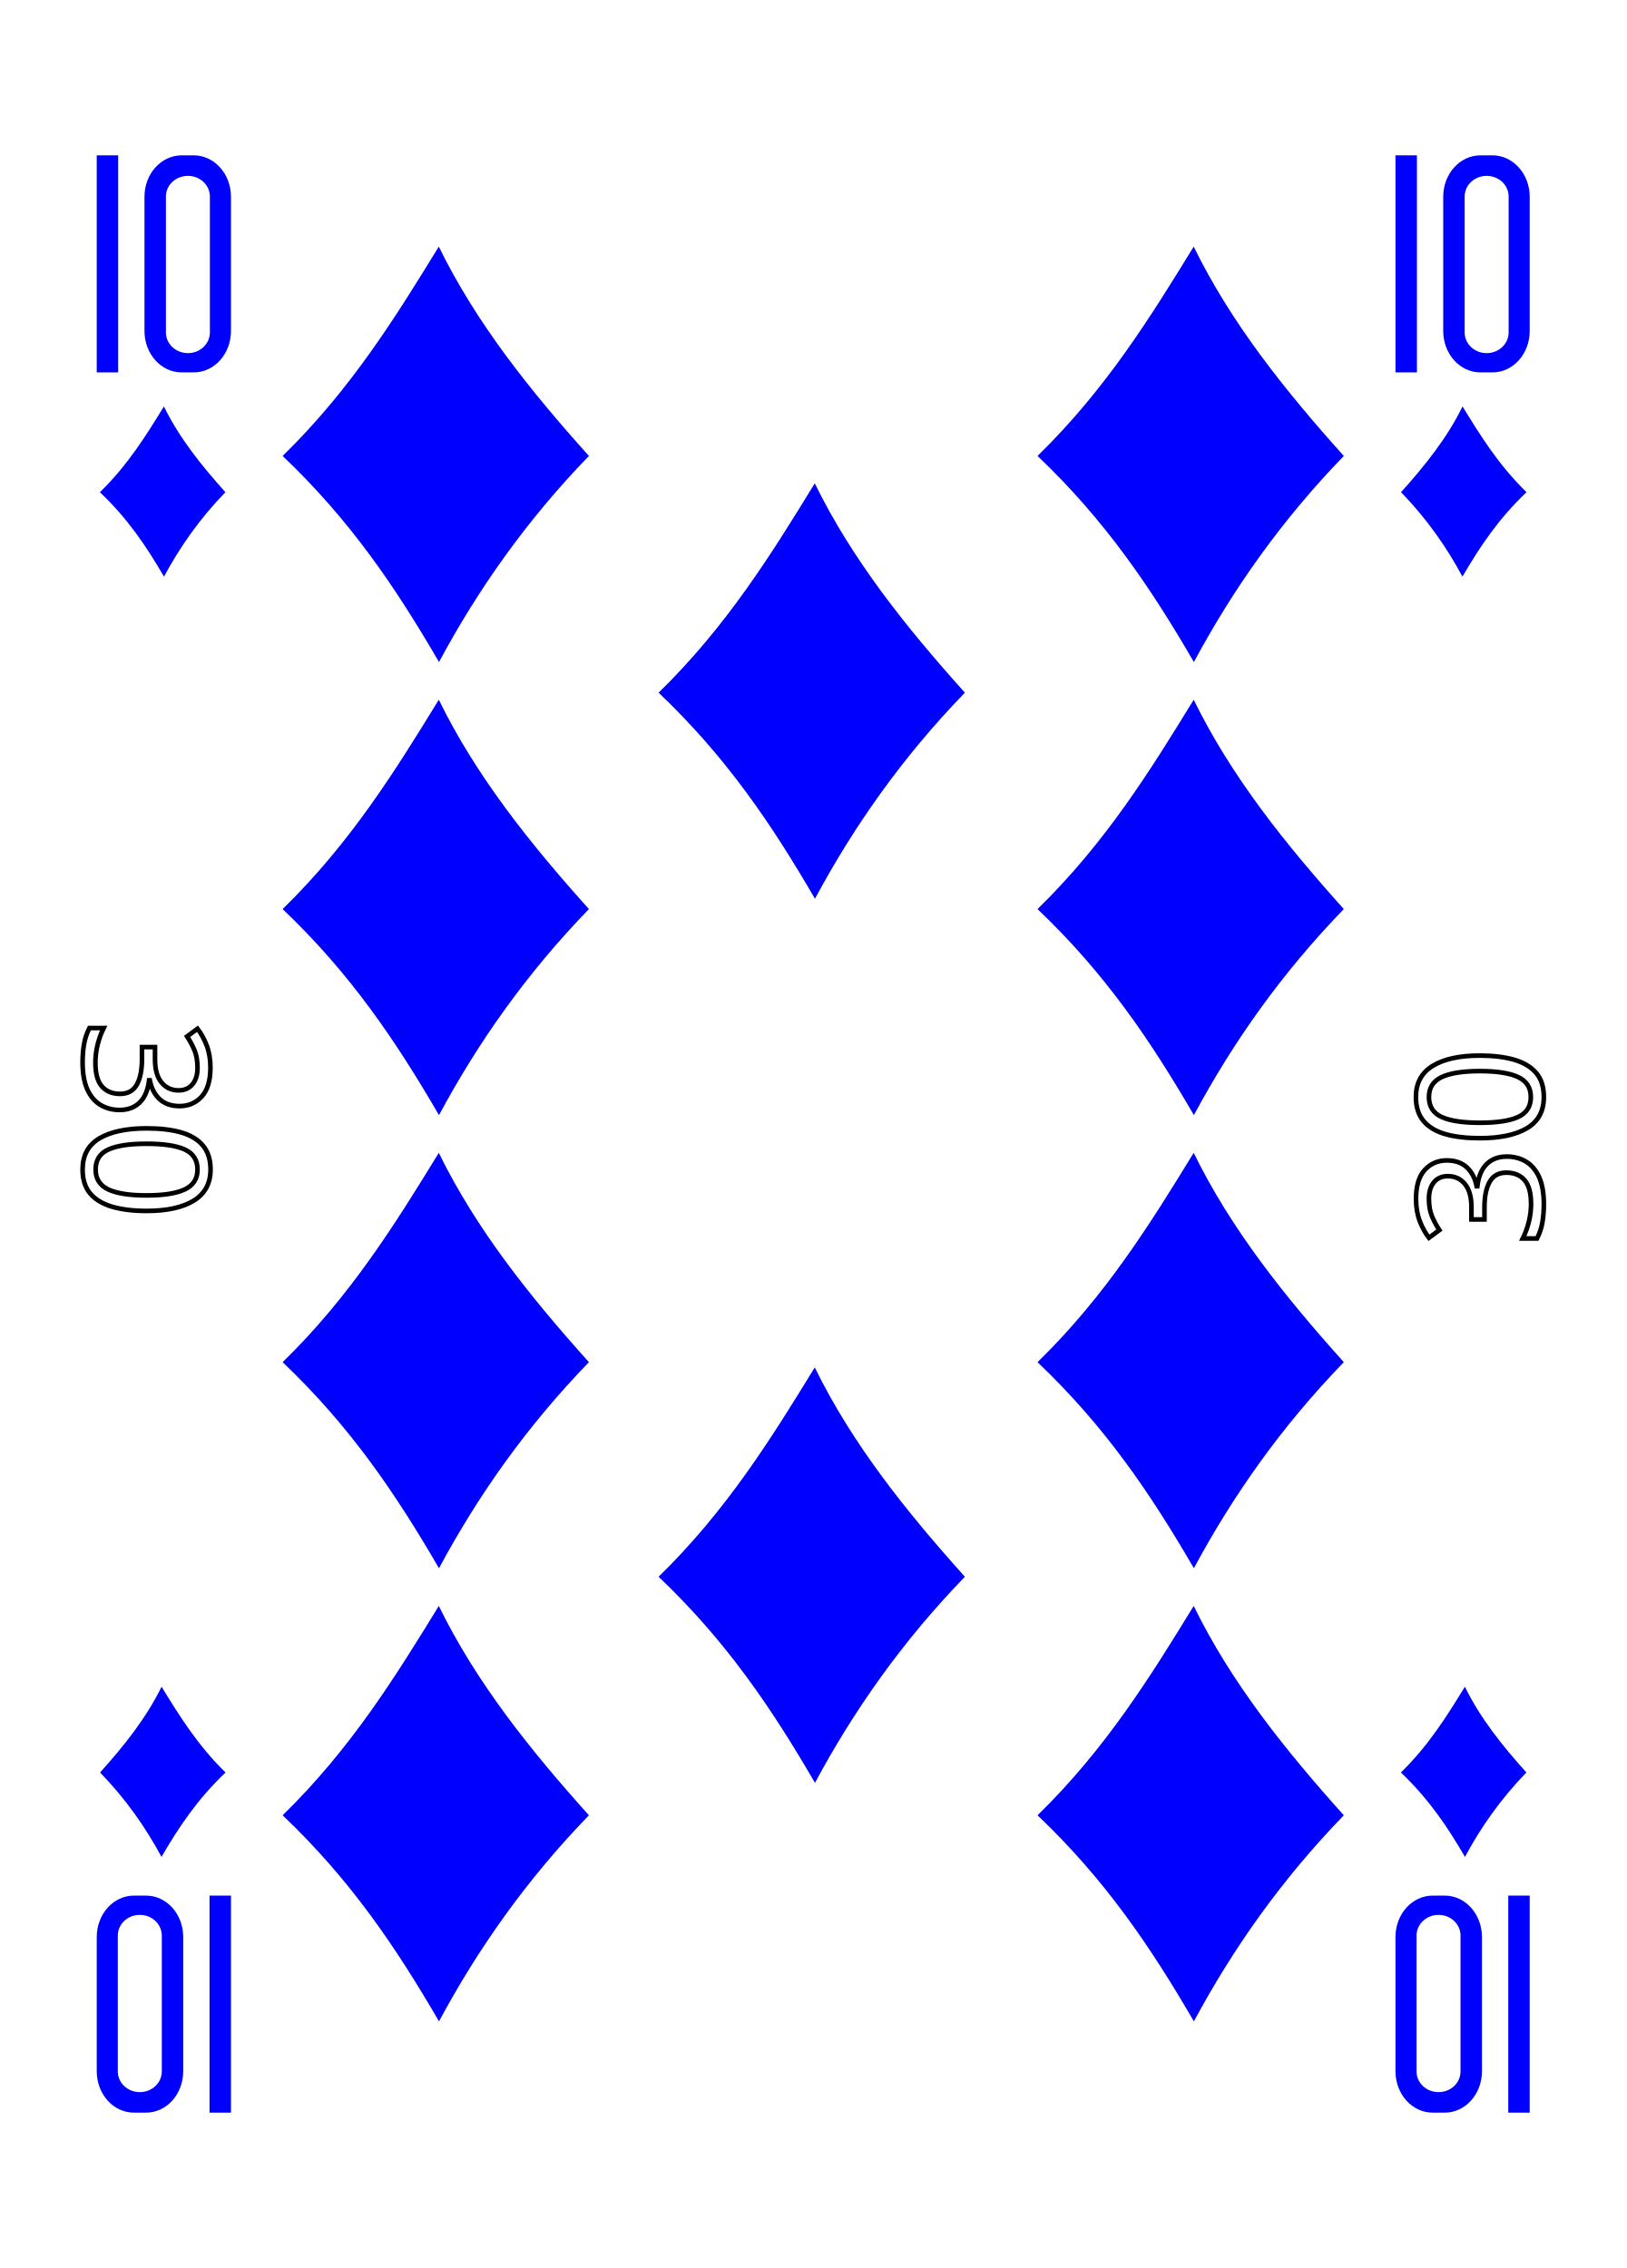
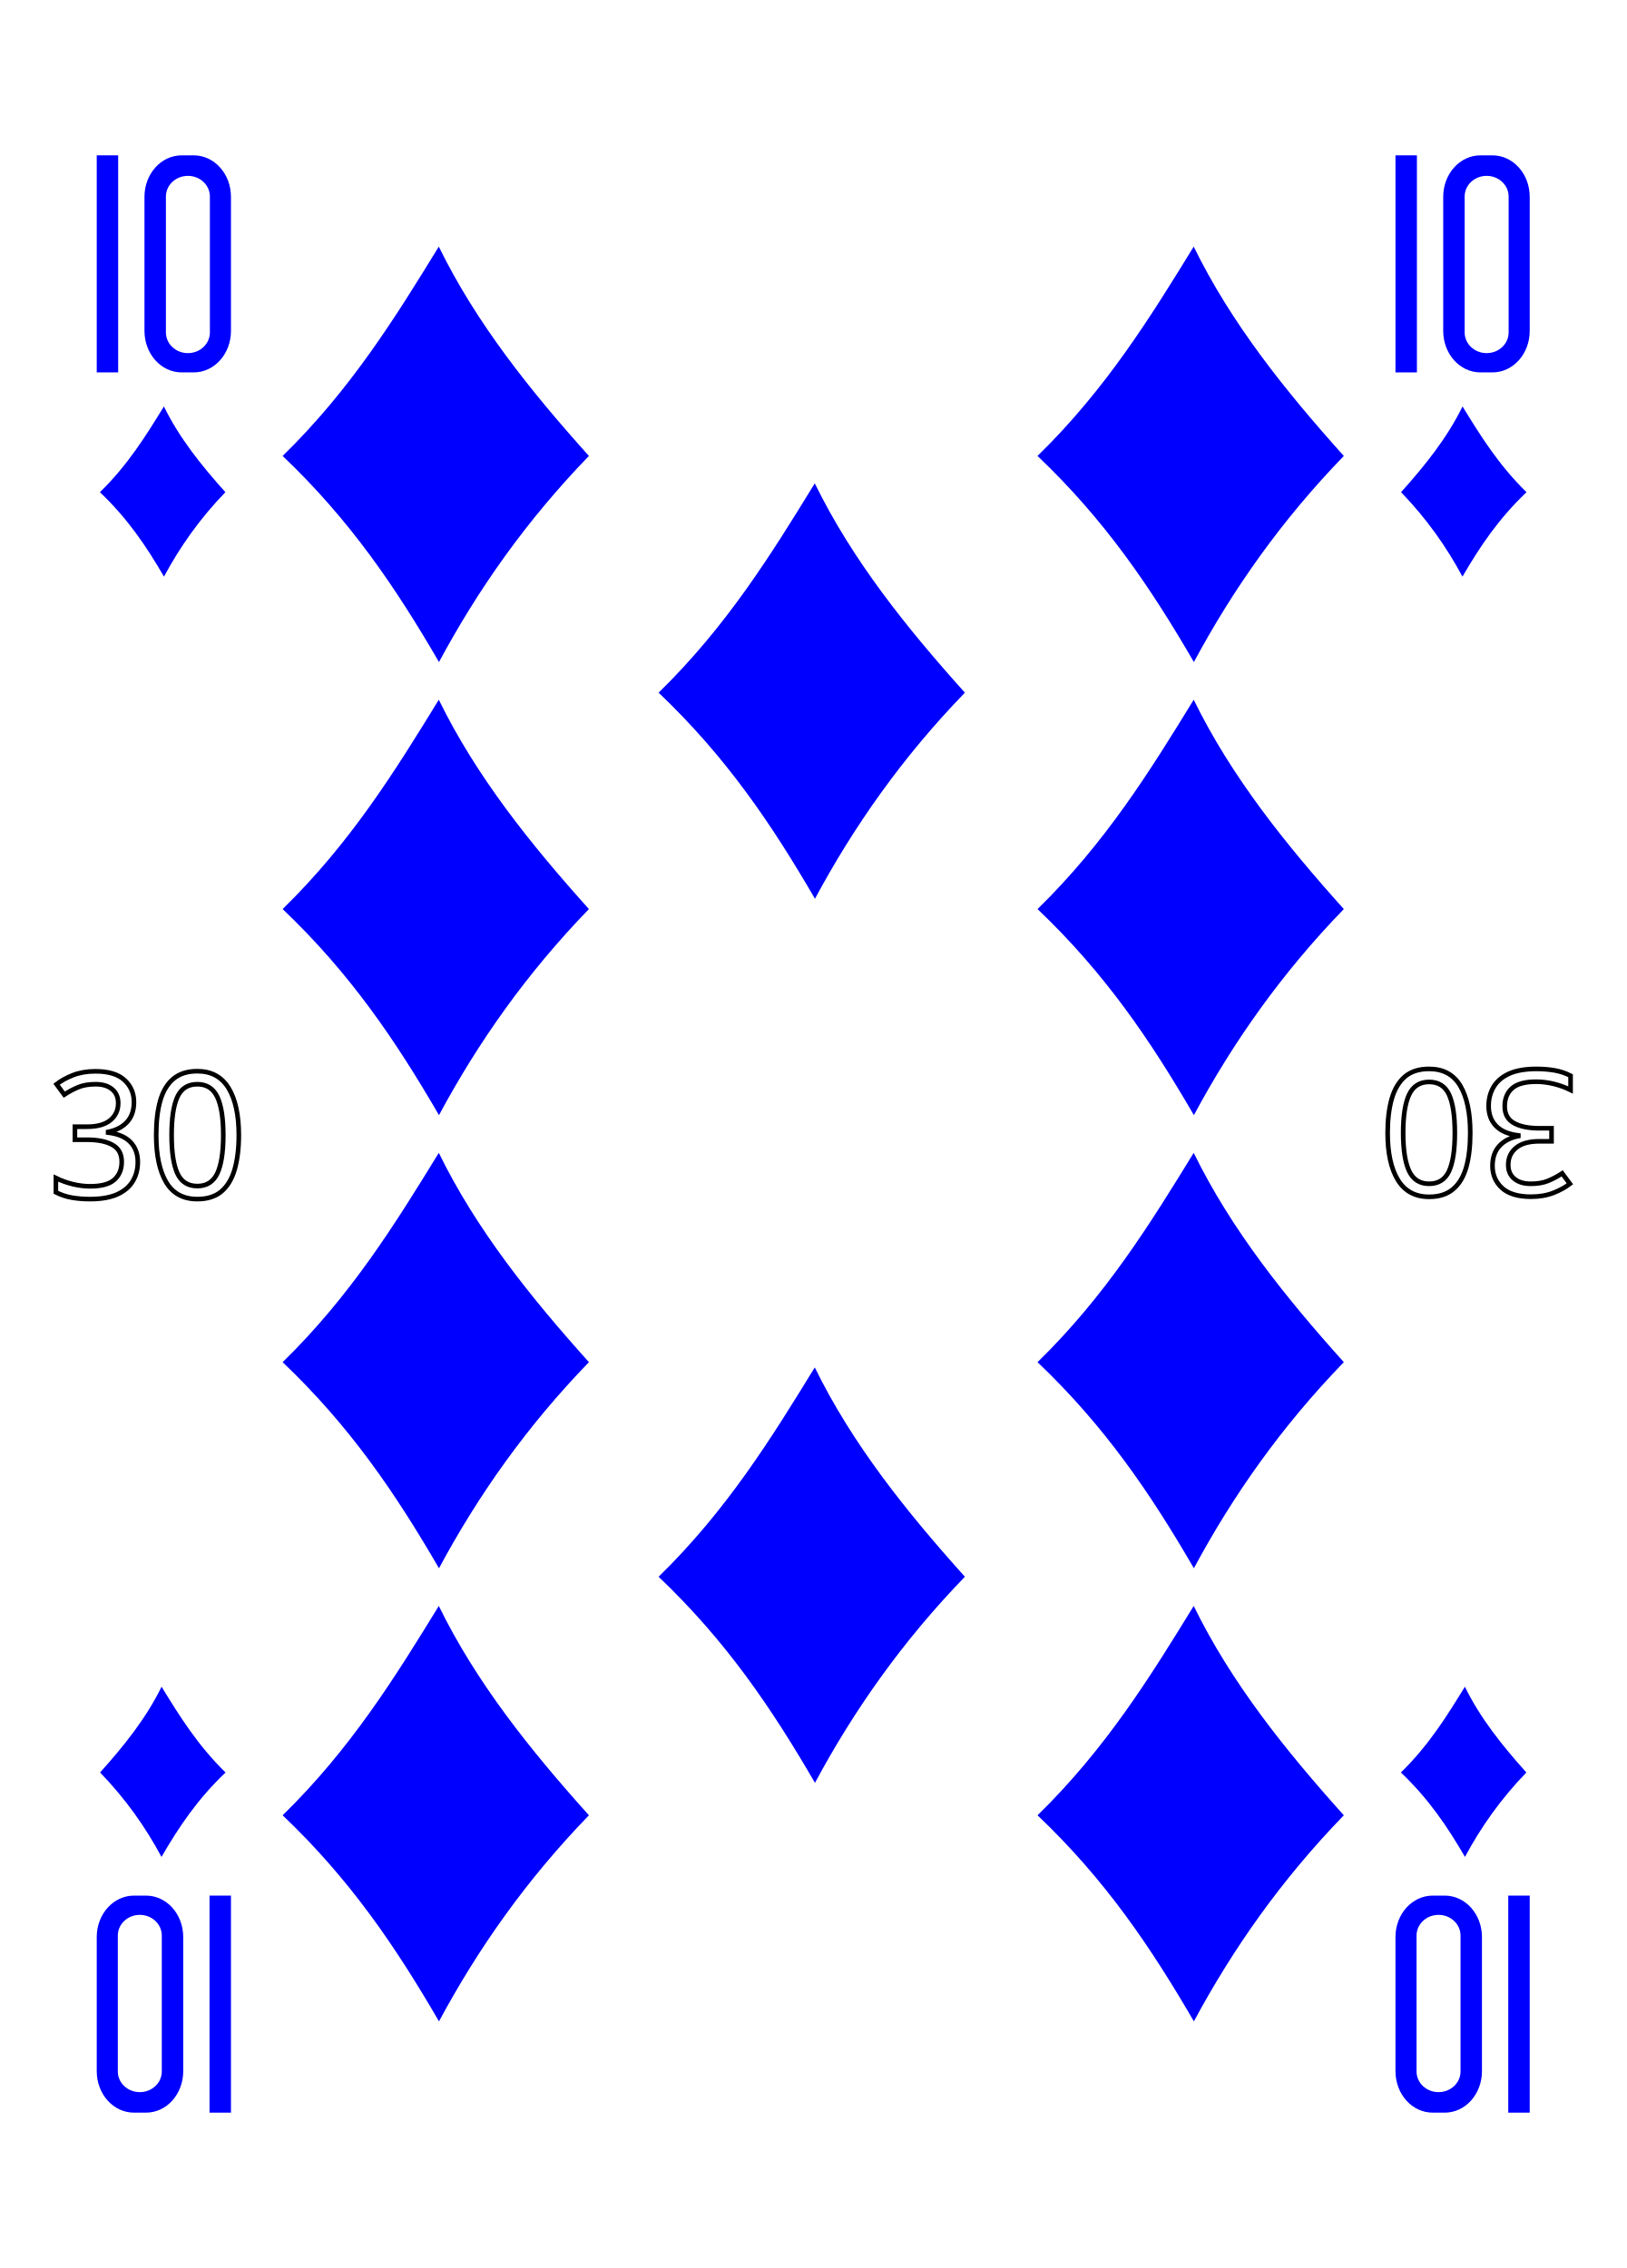
<svg xmlns="http://www.w3.org/2000/svg" xmlns:xlink="http://www.w3.org/1999/xlink" width="224.25" height="312.781" id="svg18947" version="1.1">
  <defs id="defs18949">
    <radialGradient xlink:href="#linearGradient3933" id="radialGradient3939" cx="44.15" cy="208.928" fx="44.15" fy="208.928" r="74.727" gradientTransform="matrix(0.9724199,-0.00350785,0.00204639,0.4092987,3227.78,-373.1903)" gradientUnits="userSpaceOnUse" />
    <linearGradient id="linearGradient3933">
      <stop style="stop-color:#000000;stop-opacity:1;" offset="0" id="stop3935" />
      <stop style="stop-color:#000000;stop-opacity:0;" offset="1" id="stop3937" />
    </linearGradient>
    <linearGradient xlink:href="#linearGradient3006" id="linearGradient3012" x1="81.906" y1="294.384" x2="178.156" y2="294.384" gradientUnits="userSpaceOnUse" gradientTransform="translate(3141.98,-362.7627)" />
    <linearGradient id="linearGradient3006">
      <stop style="stop-color:#ffffff;stop-opacity:1;" offset="0" id="stop3008" />
      <stop id="stop3014" offset="0.377" style="stop-color:#7f7f7f;stop-opacity:1;" />
      <stop style="stop-color:#ffffff;stop-opacity:1;" offset="0.802" id="stop3016" />
      <stop style="stop-color:#cccccc;stop-opacity:1" offset="1" id="stop3010" />
    </linearGradient>
    <linearGradient gradientTransform="translate(3141.98,-483.7627)" xlink:href="#linearGradient3804" id="linearGradient3810" x1="65.224" y1="394.696" x2="156.749" y2="394.696" gradientUnits="userSpaceOnUse" />
    <linearGradient id="linearGradient3804">
      <stop style="stop-color:#000000;stop-opacity:1;" offset="0" id="stop3806" />
      <stop id="stop3812" offset="0.5" style="stop-color:#333333;stop-opacity:1" />
      <stop style="stop-color:#000000;stop-opacity:1;" offset="1" id="stop3808" />
    </linearGradient>
    <radialGradient xlink:href="#linearGradient3024" id="radialGradient3030" cx="114.593" cy="428.493" fx="114.593" fy="428.493" r="43.142" gradientTransform="matrix(0.7913852,4.4166814e-8,0,0.4810074,3167.995,-285.211)" gradientUnits="userSpaceOnUse" />
    <linearGradient id="linearGradient3024">
      <stop id="stop3028" offset="0" style="stop-color:#000000;stop-opacity:1" />
      <stop id="stop3026" offset="1" style="stop-color:#242424;stop-opacity:1;" />
    </linearGradient>
    <linearGradient gradientTransform="translate(3141.98,-483.7627)" xlink:href="#linearGradient3101" id="linearGradient3113" gradientUnits="userSpaceOnUse" x1="145.602" y1="375.926" x2="183.78" y2="390.783" />
    <linearGradient id="linearGradient3101">
      <stop style="stop-color:#000000;stop-opacity:1;" offset="0" id="stop3103" />
      <stop style="stop-color:#000000;stop-opacity:0;" offset="1" id="stop3105" />
    </linearGradient>
    <linearGradient gradientTransform="translate(3141.98,-483.7627)" xlink:href="#linearGradient3101" id="linearGradient3107" x1="113.006" y1="395.661" x2="116.814" y2="405.196" gradientUnits="userSpaceOnUse" />
    <linearGradient xlink:href="#linearGradient3833" id="linearGradient3086" gradientUnits="userSpaceOnUse" gradientTransform="matrix(0.4384643,7.9081918e-4,-6.5324466e-4,0.5308057,573.4294,-3051.191)" x1="-158.781" y1="459.141" x2="-128.625" y2="459.141" />
    <linearGradient id="linearGradient3833">
      <stop style="stop-color:#000000;stop-opacity:1;" offset="0" id="stop3835" />
      <stop id="stop3841" offset="0.5" style="stop-color:#333333;stop-opacity:1" />
      <stop style="stop-color:#000000;stop-opacity:1" offset="1" id="stop3837" />
    </linearGradient>
    <linearGradient xlink:href="#linearGradient3851" id="linearGradient3088" gradientUnits="userSpaceOnUse" gradientTransform="matrix(0.4384643,7.9081918e-4,-6.5324466e-4,0.5308057,640.3105,-3052.331)" x1="-311.312" y1="463.516" x2="-281.156" y2="463.516" />
    <linearGradient id="linearGradient3851">
      <stop style="stop-color:#808080;stop-opacity:1;" offset="0" id="stop3853" />
      <stop id="stop3859" offset="0.5" style="stop-color:#ffffff;stop-opacity:1;" />
      <stop style="stop-color:#808080;stop-opacity:1;" offset="1" id="stop3855" />
    </linearGradient>
  </defs>
  <g transform="translate(-247.874,-381.6862)" id="layer1">
    <g transform="translate(267.498,-14885.243)" id="g11291" style="display:inline">
      <g id="g10424" transform="matrix(0.95,0,0,0.95,4.421951,771.3266)">
        <path style="fill:#0000ff;fill-opacity:1" id="path3327-7" d="m 15.707,15324.72 c 9.921,-9.682 16.436,-20.237 22.667,-30.389 5.464,11.17 13.306,20.942 21.786,30.389 -9.073,9.368 -16.105,19.386 -21.759,29.918 -6.268,-10.796 -12.866,-20.572 -22.694,-29.918 z" />
        <path style="fill:#0000ff;fill-opacity:1" id="path3333" d="m 15.707,15390.498 c 9.921,-9.682 16.436,-20.238 22.667,-30.389 5.464,11.17 13.306,20.942 21.786,30.389 -9.073,9.368 -16.105,19.386 -21.759,29.917 -6.268,-10.795 -12.866,-20.571 -22.694,-29.917 z" />
        <path style="fill:#0000ff;fill-opacity:1" id="path3335" d="m 15.707,15456.275 c 9.921,-9.681 16.436,-20.237 22.667,-30.389 5.464,11.17 13.306,20.942 21.786,30.389 -9.073,9.369 -16.105,19.386 -21.759,29.918 -6.268,-10.796 -12.866,-20.572 -22.694,-29.918 z" />
        <path style="fill:#0000ff;fill-opacity:1" id="path3337" d="m 15.707,15522.053 c 9.921,-9.682 16.436,-20.238 22.667,-30.389 5.464,11.17 13.306,20.942 21.786,30.389 -9.073,9.368 -16.105,19.386 -21.759,29.917 -6.268,-10.795 -12.866,-20.571 -22.694,-29.917 z" />
        <path style="fill:#0000ff;fill-opacity:1" id="path3339" d="m 70.274,15359.083 c 9.921,-9.681 16.436,-20.237 22.667,-30.388 5.464,11.169 13.306,20.942 21.786,30.388 -9.073,9.369 -16.105,19.387 -21.759,29.918 -6.268,-10.795 -12.866,-20.571 -22.694,-29.918 z" />
        <path style="fill:#0000ff;fill-opacity:1" id="path3343" d="m 70.274,15487.425 c 9.921,-9.681 16.436,-20.237 22.667,-30.389 5.464,11.17 13.306,20.943 21.786,30.389 -9.073,9.369 -16.105,19.386 -21.759,29.918 -6.268,-10.796 -12.866,-20.572 -22.694,-29.918 z" />
        <path style="fill:#0000ff;fill-opacity:1" id="path3345" d="m 125.269,15324.72 c 9.921,-9.682 16.436,-20.237 22.667,-30.389 5.464,11.17 13.306,20.942 21.786,30.389 -9.073,9.368 -16.105,19.386 -21.759,29.918 -6.268,-10.796 -12.866,-20.572 -22.694,-29.918 z" />
        <path style="fill:#0000ff;fill-opacity:1" id="path3351" d="m 125.269,15390.498 c 9.921,-9.682 16.436,-20.238 22.667,-30.389 5.464,11.17 13.306,20.942 21.786,30.389 -9.073,9.368 -16.105,19.386 -21.759,29.917 -6.268,-10.795 -12.866,-20.571 -22.694,-29.917 z" />
        <path style="fill:#0000ff;fill-opacity:1" id="path3353" d="m 125.269,15456.275 c 9.921,-9.681 16.436,-20.237 22.667,-30.389 5.464,11.17 13.306,20.942 21.786,30.389 -9.073,9.369 -16.105,19.386 -21.759,29.918 -6.268,-10.796 -12.866,-20.572 -22.694,-29.918 z" />
        <path style="fill:#0000ff;fill-opacity:1" id="path3355" d="m 125.269,15522.053 c 9.921,-9.682 16.436,-20.238 22.667,-30.389 5.464,11.17 13.306,20.942 21.786,30.389 -9.073,9.368 -16.105,19.386 -21.759,29.917 -6.268,-10.795 -12.866,-20.571 -22.694,-29.917 z" />
      </g>
      <path d="m 173.529,15511.374 c 3.861,-3.768 6.396,-7.876 8.821,-11.827 2.126,4.347 5.178,8.15 8.478,11.827 -3.531,3.646 -6.268,7.544 -8.468,11.643 -2.439,-4.202 -5.007,-8.006 -8.832,-11.643 z" id="path3702" style="fill:#0000ff;fill-opacity:1" />
      <path d="m -5.846,15334.808 c 3.861,-3.767 6.396,-7.875 8.821,-11.825 2.126,4.346 5.178,8.15 8.478,11.825 -3.531,3.647 -6.268,7.545 -8.468,11.644 -2.439,-4.201 -5.007,-8.006 -8.832,-11.644 z" id="path3704" style="fill:#0000ff;fill-opacity:1" />
      <path d="m -6.286,15318.287 0,-29.932 2.955,0 0,29.932 z" id="path7216-7" style="fill:#0000ff;fill-opacity:1;display:inline" />
      <path d="m 5.427,15288.355 c -2.844,0 -5.131,2.553 -5.131,5.721 l 0,18.489 c 0,3.169 2.287,5.722 5.131,5.722 l 1.658,0 c 2.844,0 5.136,-2.553 5.136,-5.722 l 0,-18.489 c 0,-3.168 -2.291,-5.721 -5.136,-5.721 l -1.658,0 z m 0.856,2.829 c 1.68,0 3.032,1.271 3.032,2.852 l 0,18.736 c 0,1.582 -1.352,2.857 -3.032,2.857 -1.68,0 -3.032,-1.275 -3.032,-2.857 l 0,-18.736 c 0,-1.581 1.352,-2.852 3.032,-2.852 z" id="rect7235-8" style="fill:#0000ff;fill-opacity:1;stroke:none;display:inline" />
      <path style="fill:#0000ff;fill-opacity:1;display:inline" id="path7986-3" d="m 191.287,15528.353 0,29.932 -2.955,0 0,-29.932 z" />
      <path style="fill:#0000ff;fill-opacity:1;stroke:none" id="path7988-7" d="m 179.574,15558.285 c 2.844,0 5.131,-2.553 5.131,-5.722 l 0,-18.489 c 0,-3.168 -2.287,-5.721 -5.131,-5.721 l -1.658,0 c -2.844,0 -5.136,2.553 -5.136,5.721 l 0,18.489 c 0,3.169 2.291,5.722 5.136,5.722 l 1.658,0 z m -0.856,-2.829 c -1.68,0 -3.032,-1.271 -3.032,-2.852 l 0,-18.737 c 0,-1.581 1.352,-2.856 3.032,-2.856 1.68,0 3.032,1.275 3.032,2.856 l 0,18.737 c 0,1.581 -1.352,2.852 -3.032,2.852 z" />
      <path d="m 11.473,15511.374 c -3.861,-3.768 -6.396,-7.876 -8.821,-11.827 -2.126,4.347 -5.178,8.15 -8.478,11.827 3.531,3.646 6.268,7.544 8.468,11.643 2.439,-4.202 5.007,-8.006 8.832,-11.643 z" id="path3702-3" style="fill:#0000ff;fill-opacity:1" />
      <path d="m 190.847,15334.808 c -3.861,-3.767 -6.396,-7.875 -8.821,-11.825 -2.126,4.346 -5.178,8.15 -8.478,11.825 3.531,3.647 6.268,7.545 8.468,11.644 2.439,-4.201 5.007,-8.006 8.832,-11.644 z" id="path3704-8" style="fill:#0000ff;fill-opacity:1" />
      <path d="m 172.781,15318.287 0,-29.932 2.955,0 0,29.932 z" id="path7216-7-0" style="fill:#0000ff;fill-opacity:1;display:inline" />
      <path d="m 184.494,15288.355 c -2.844,0 -5.131,2.553 -5.131,5.721 l 0,18.489 c 0,3.169 2.287,5.722 5.131,5.722 l 1.658,0 c 2.844,0 5.136,-2.553 5.136,-5.722 l 0,-18.489 c 0,-3.168 -2.291,-5.721 -5.136,-5.721 l -1.658,0 z m 0.856,2.829 c 1.68,0 3.032,1.271 3.032,2.852 l 0,18.736 c 0,1.582 -1.352,2.857 -3.032,2.857 -1.68,0 -3.032,-1.275 -3.032,-2.857 l 0,-18.736 c 0,-1.581 1.352,-2.852 3.032,-2.852 z" id="rect7235-8-8" style="fill:#0000ff;fill-opacity:1;stroke:none;display:inline" />
      <path style="fill:#0000ff;fill-opacity:1;display:inline" id="path7986-3-0" d="m 12.221,15528.353 0,29.932 -2.955,0 0,-29.932 z" />
      <path style="fill:#0000ff;fill-opacity:1;stroke:none" id="path7988-7-6" d="m 0.508,15558.285 c 2.844,0 5.131,-2.553 5.131,-5.722 l 0,-18.489 c 0,-3.168 -2.287,-5.721 -5.131,-5.721 l -1.658,0 c -2.844,0 -5.136,2.553 -5.136,5.721 l 0,18.489 c 0,3.169 2.291,5.722 5.136,5.722 l 1.658,0 z m -0.856,-2.829 c -1.68,0 -3.032,-1.271 -3.032,-2.852 l 0,-18.737 c 0,-1.581 1.352,-2.856 3.032,-2.856 1.68,0 3.032,1.275 3.032,2.856 l 0,18.737 c 0,1.581 -1.352,2.852 -3.032,2.852 z" />
    </g>
-     <text id="text70860-7" y="-259.495" x="522.387" style="font-size:24.02px;font-style:normal;font-variant:normal;font-weight:normal;font-stretch:normal;text-align:start;line-height:125%;letter-spacing:0px;word-spacing:0px;writing-mode:lr-tb;text-anchor:start;fill:none;stroke:#000000;stroke-width:0.636;stroke-opacity:1;font-family:Card Characters;-inkscape-font-specification:Card Characters" xml:space="preserve" transform="matrix(0,1,-1,0,0,0)">
-       <tspan id="tspan8315" x="522.387" y="-259.495" style="stroke-width:0.636">30</tspan>
+     <text id="text70860-7" y="546.82" x="254.5" style="font-style:normal;font-variant:normal;font-weight:normal;font-stretch:normal;font-size:24.02px;line-height:125%;font-family:'Card Characters';-inkscape-font-specification:'Card Characters';text-align:start;letter-spacing:0px;word-spacing:0px;writing-mode:lr-tb;text-anchor:start;fill:none;stroke:#000000;stroke-width:0.636;stroke-opacity:1" xml:space="preserve">
+       <tspan id="tspan8315" x="254.5" y="546.82" style="stroke-width:0.636">30</tspan>
    </text>
-     <use x="0" y="0" xlink:href="#text70860-7" id="use51159" transform="matrix(-1,0,0,-1,719.9981,1075.95)" width="224.25" height="312.781" />
+     <use x="0" y="0" xlink:href="#text70860-7" id="use51159" transform="matrix(-1,0,0,-1,719.9981,1076.154)" width="224.25" height="312.781" />
  </g>
</svg>
